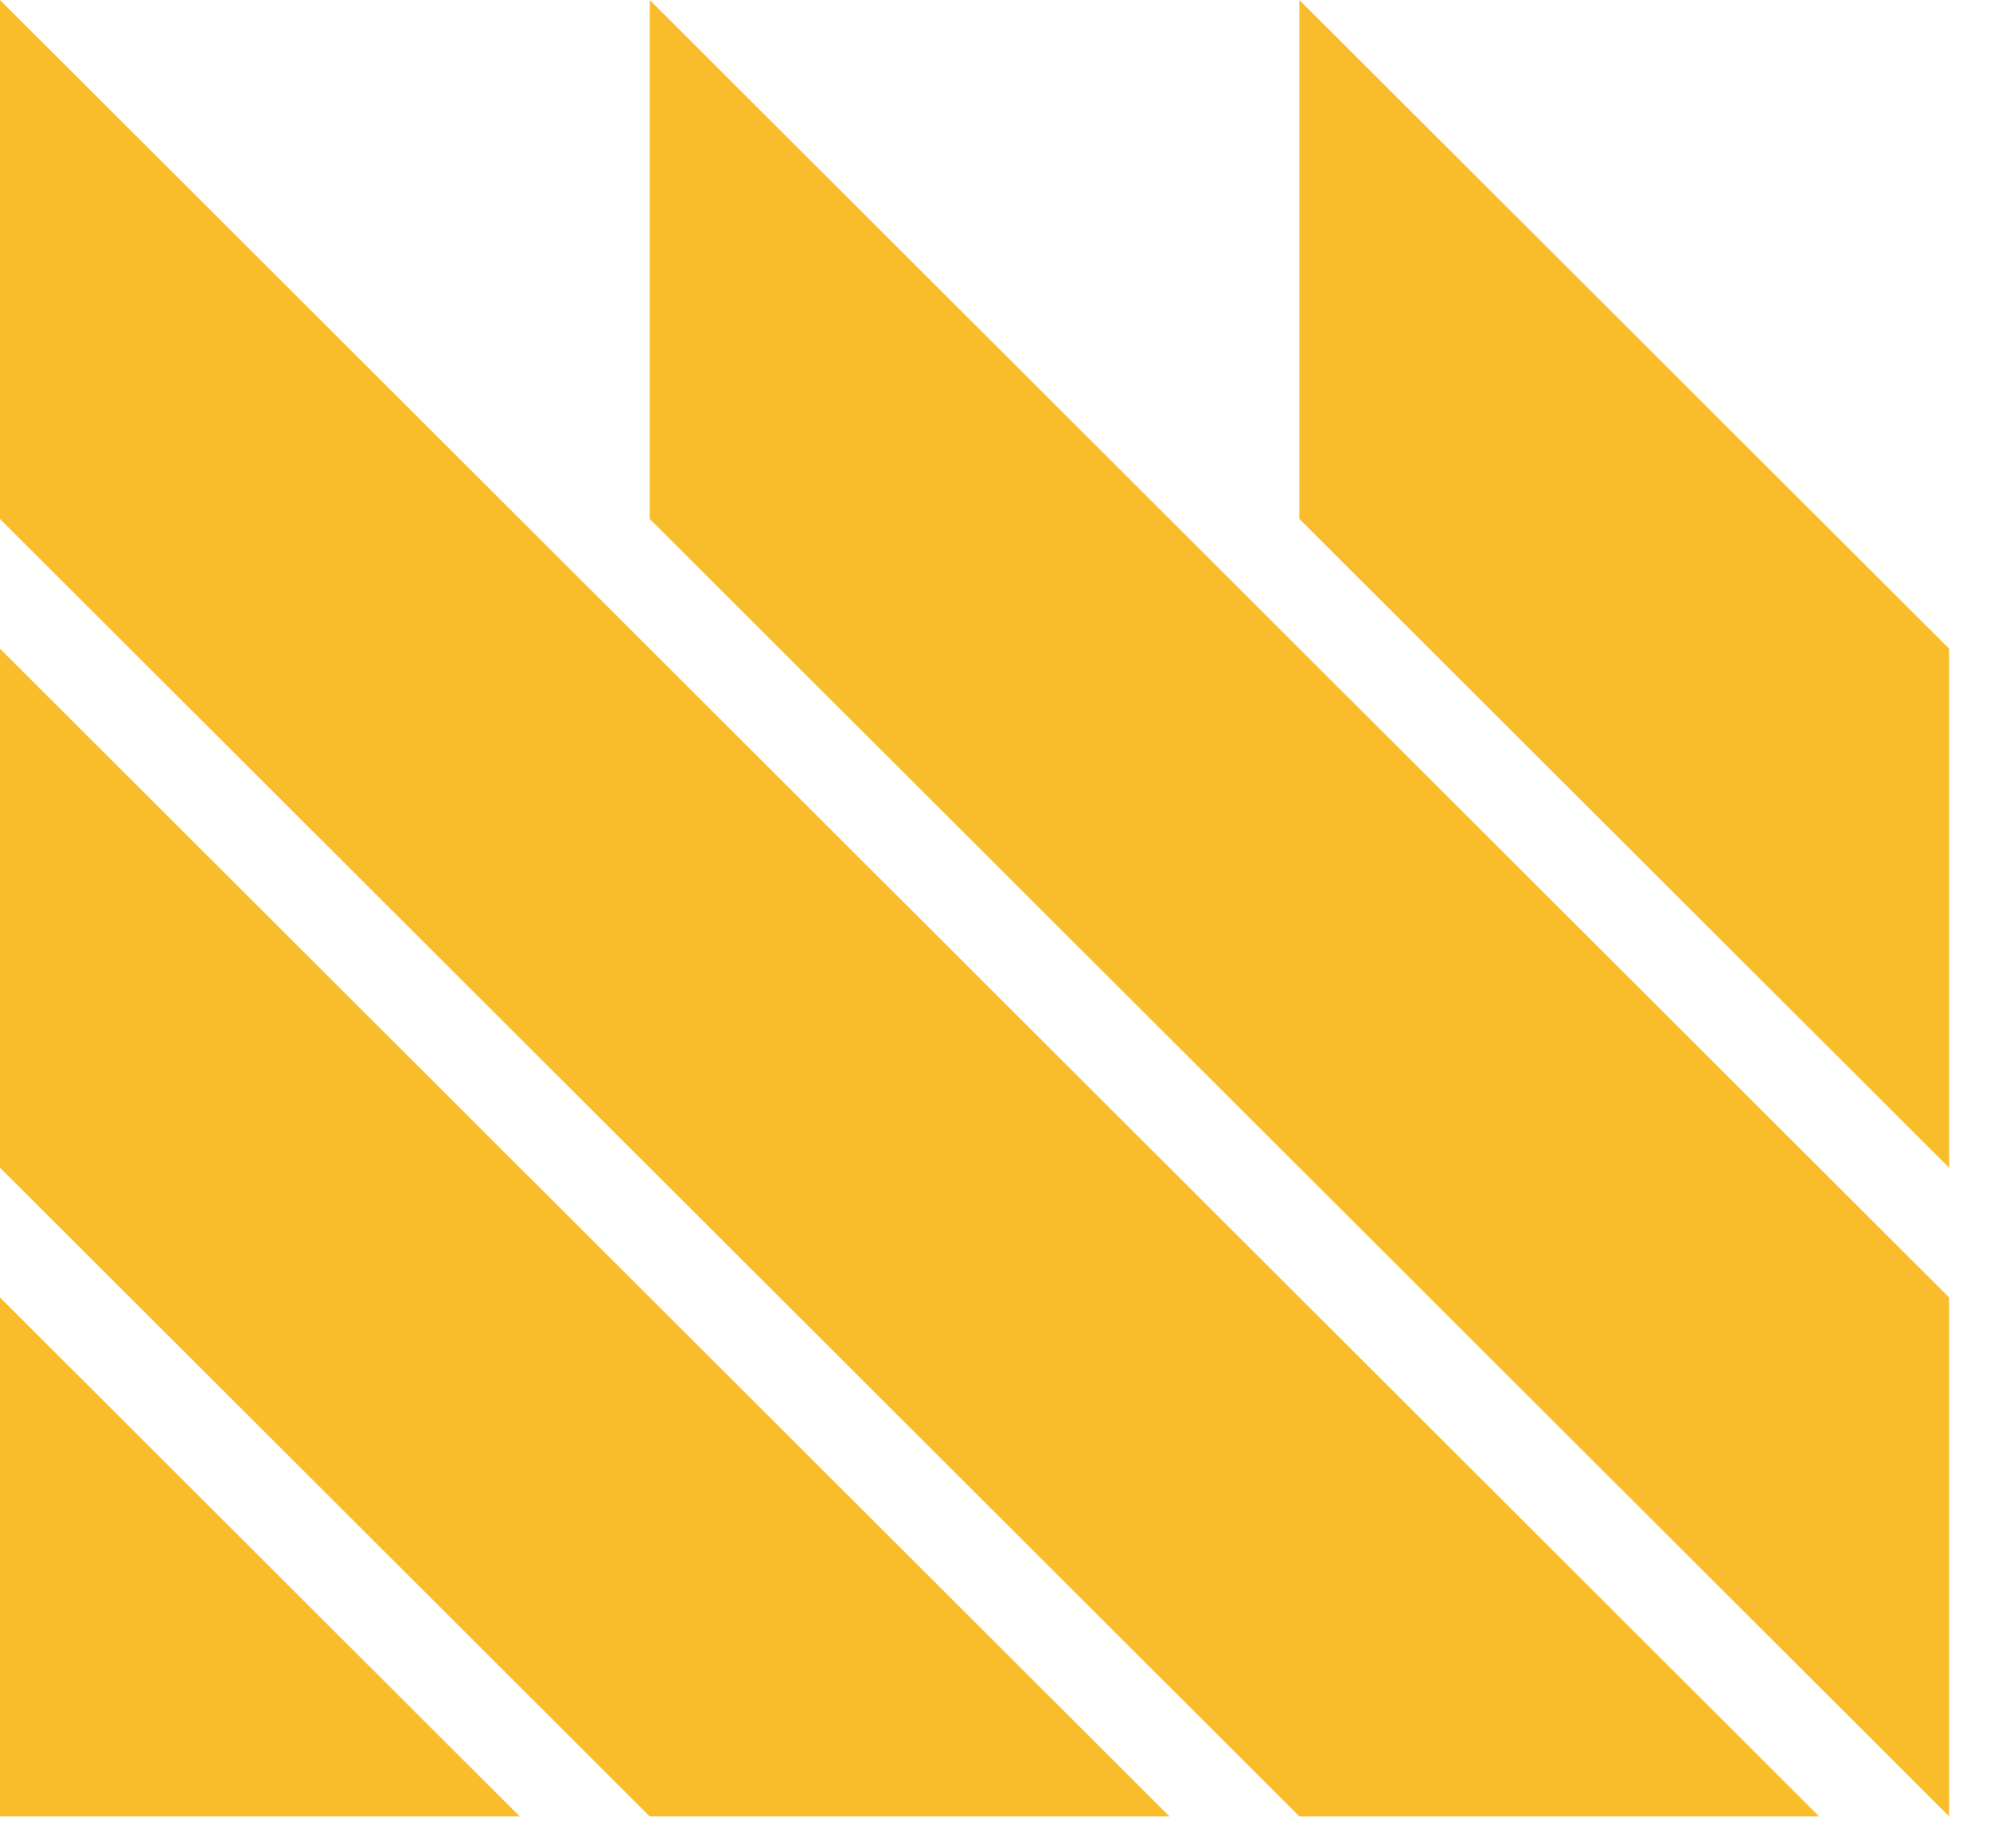
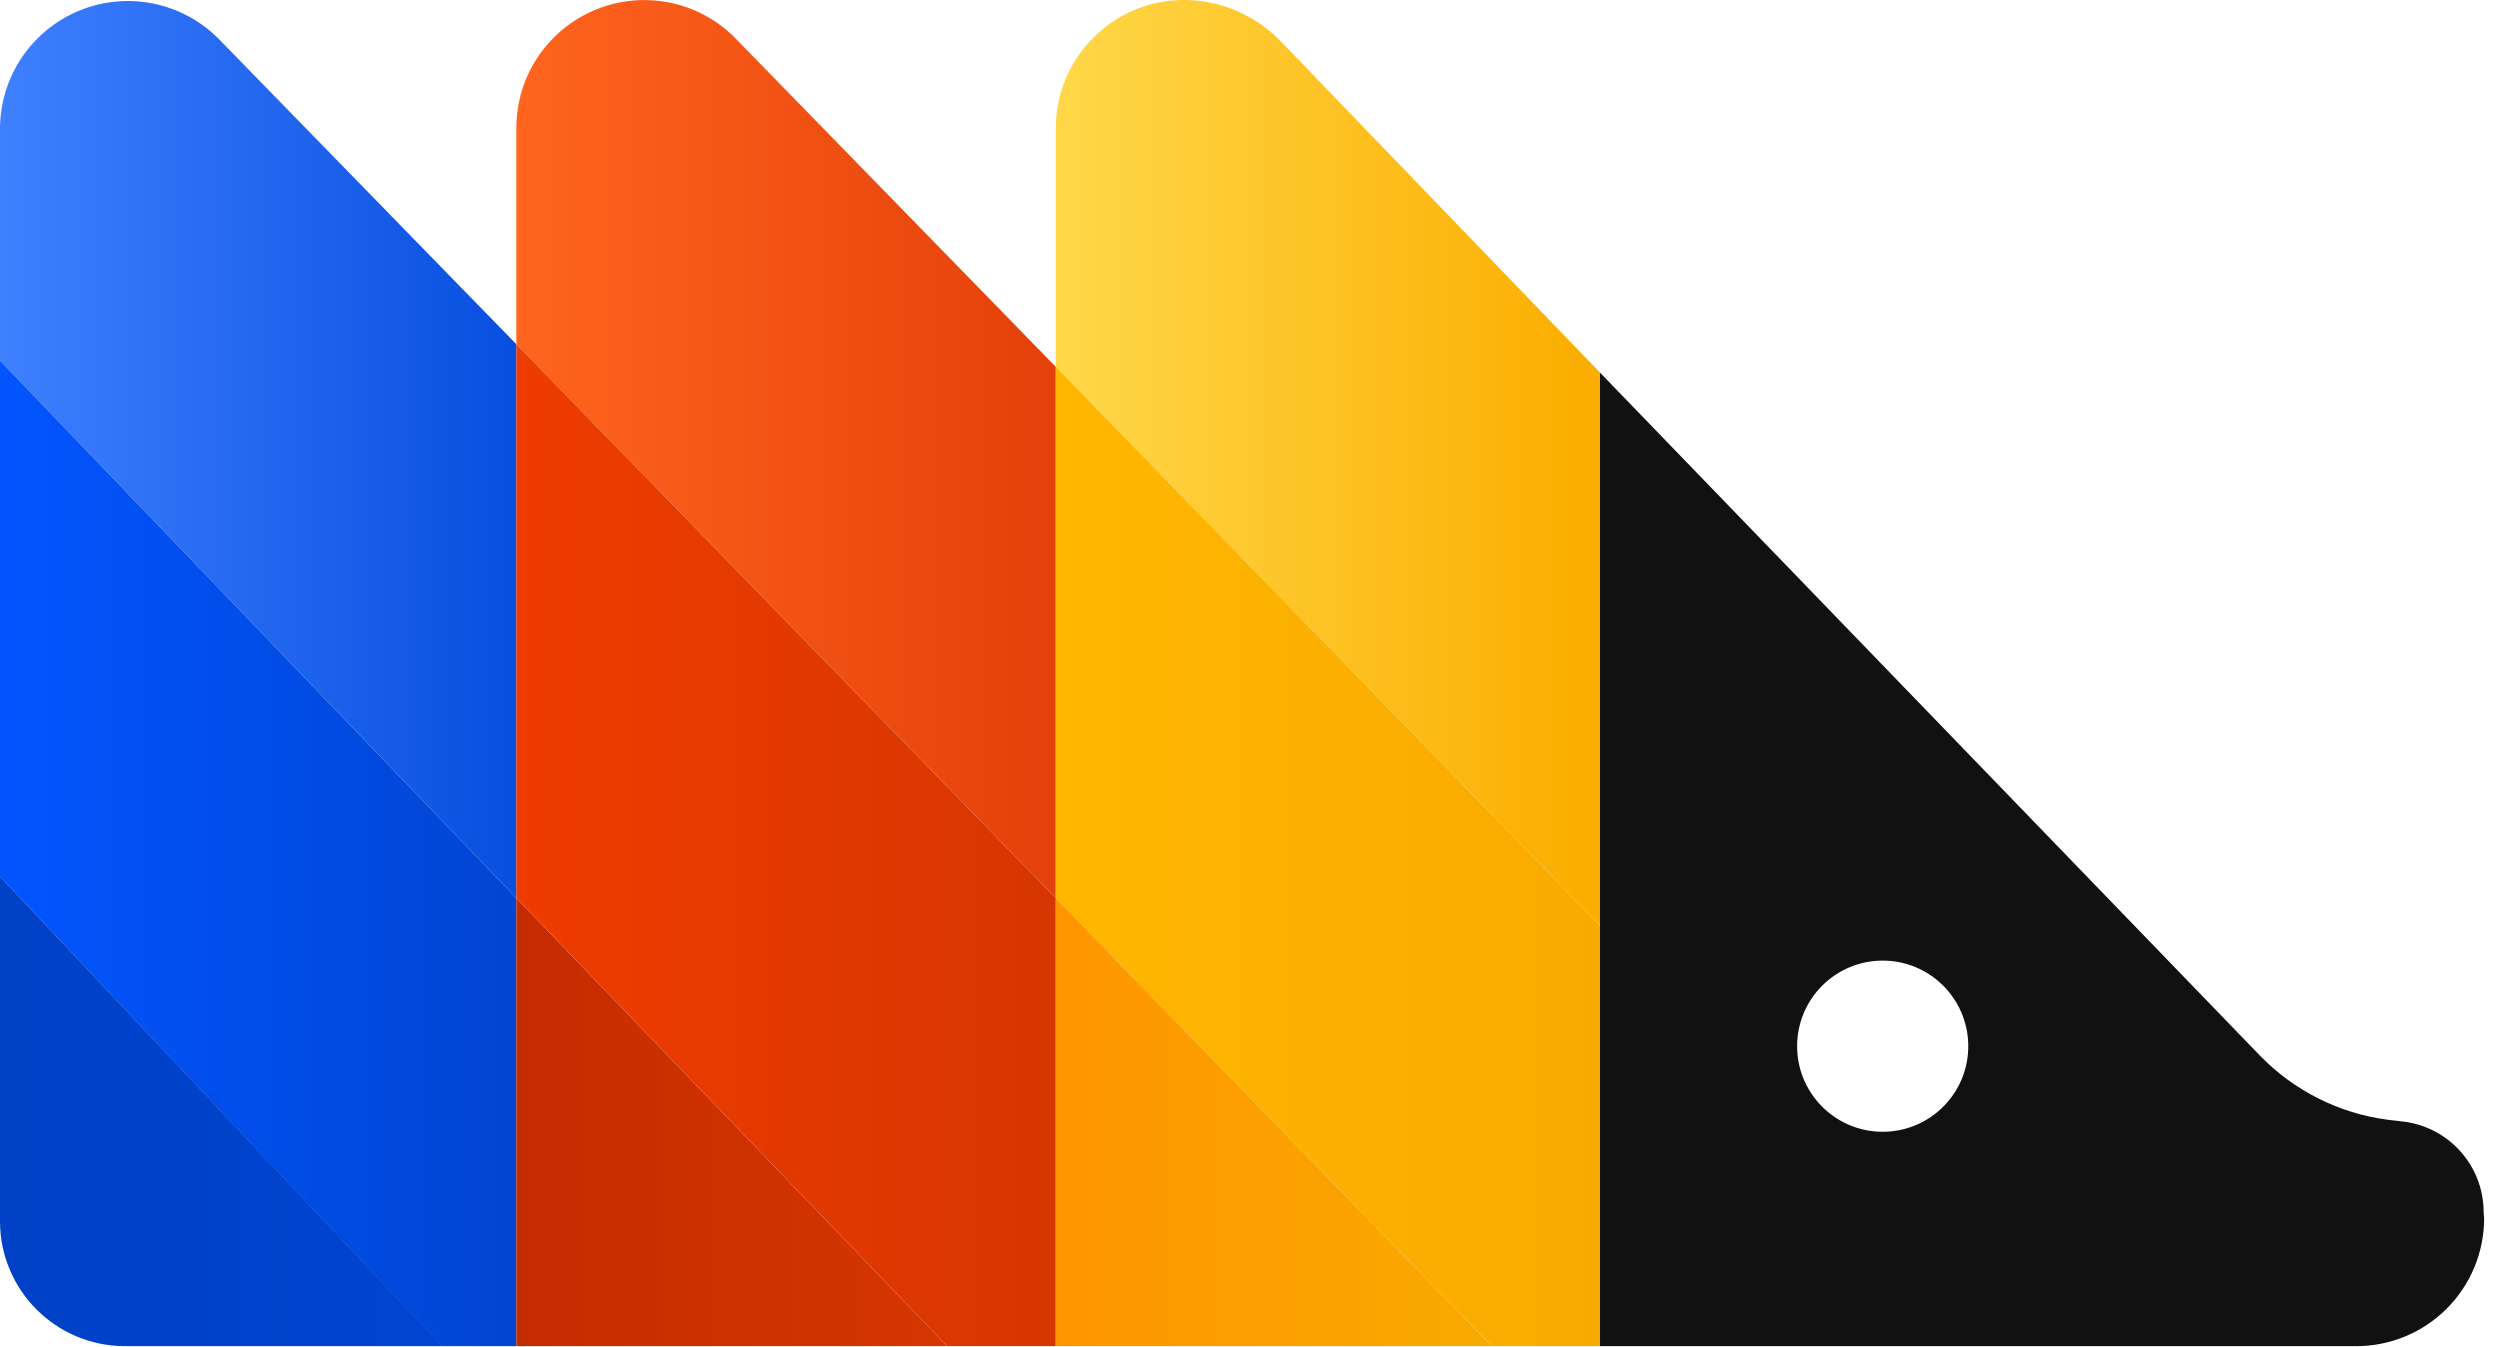
- <svg xmlns="http://www.w3.org/2000/svg" viewBox="0 0 28 26">
-   <path fill="#F9BD2B" d="M0 18.259L7.313 25.562H0V18.259ZM0 16.433L9.142 25.562H16.455L0 9.129V16.433ZM0 7.303L18.283 25.562H25.596L0 0V7.303ZM9.142 7.303L27.425 25.562V18.259L9.142 0V7.303ZM18.283 0V7.303L27.425 16.433V9.129L18.283 0Z" />
+ <svg xmlns="http://www.w3.org/2000/svg" viewBox="0 0 52 28" width="52" height="28">
+   <path fill="url(#logo-jump-p6)" d="M10.74 7.16 4.54.8A2.66 2.66 0 0 0 0 2.66V7.5l10.74 11.18z" />
+   <path fill="url(#logo-jump-p7)" d="M9.19 28h1.55v-9.32L0 7.5v10.73z" />
+   <path fill="url(#logo-jump-p8)" d="M0 25.41A2.6 2.6 0 0 0 2.58 28H9.2L0 18.23z" />
+   <path fill="url(#logo-jump-p3)" d="M10.74 2.66v4.5l11.22 11.52V7.63L15.3.8a2.66 2.66 0 0 0-4.56 1.86" />
+   <path fill="url(#logo-jump-p4)" d="M10.74 28h8.96l-8.96-9.32z" />
+   <path fill="url(#logo-jump-p5)" d="M10.74 7.16v11.52L19.7 28h2.26v-9.32z" />
+   <path fill="url(#logo-jump-p0)" d="M21.96 2.67v4.96l11.3 11.6h.02V7.75L26.63.85a2.8 2.8 0 0 0-2-.85 2.67 2.67 0 0 0-2.67 2.67" />
+   <path fill="url(#logo-jump-p1)" d="M21.96 7.63v11.05L31.03 28h2.25v-8.75z" />
+   <path fill="url(#logo-jump-p2)" d="M21.96 28h9.07l-9.07-9.32z" />
+   <path fill="#111" d="M51.66 25.22A1.9 1.9 0 0 0 50 23.33l-.34-.04c-1-.13-1.94-.6-2.65-1.33L33.28 7.75V28H49a2.66 2.66 0 0 0 2.67-2.67zM39.2 23.54h-.09a1.78 1.78 0 1 1 .1 0" />
+   <defs>
+     <linearGradient id="logo-jump-p0" x1="21.96" x2="33.28" y1="9.62" y2="9.62" gradientUnits="userSpaceOnUse">
+       <stop stop-color="#ffd849" />
+       <stop offset=".96" stop-color="#fbae01" />
+     </linearGradient>
+     <linearGradient id="logo-jump-p1" x1="21.96" x2="33.28" y1="17.81" y2="17.81" gradientUnits="userSpaceOnUse">
+       <stop stop-color="#ffb700" />
+       <stop offset="1" stop-color="#f9aa01" />
+     </linearGradient>
+     <linearGradient id="logo-jump-p2" x1="21.96" x2="31.03" y1="23.34" y2="23.34" gradientUnits="userSpaceOnUse">
+       <stop stop-color="#ff9500" />
+       <stop offset="1" stop-color="#f8aa00" />
+     </linearGradient>
+     <linearGradient id="logo-jump-p3" x1="10.74" x2="21.96" y1="9.34" y2="9.34" gradientUnits="userSpaceOnUse">
+       <stop stop-color="#ff651e" />
+       <stop offset="1" stop-color="#e4400a" />
+     </linearGradient>
+     <linearGradient id="logo-jump-p4" x1="10.74" x2="19.7" y1="23.34" y2="23.34" gradientUnits="userSpaceOnUse">
+       <stop stop-color="#c42c00" />
+       <stop offset="1" stop-color="#d63600" />
+     </linearGradient>
+     <linearGradient id="logo-jump-p5" x1="10.74" x2="21.96" y1="17.58" y2="17.58" gradientUnits="userSpaceOnUse">
+       <stop stop-color="#ef3c00" />
+       <stop offset="1" stop-color="#d63601" />
+     </linearGradient>
+     <linearGradient id="logo-jump-p6" x1="0" x2="10.74" y1="9.34" y2="9.34" gradientUnits="userSpaceOnUse">
+       <stop stop-color="#3f80ff" />
+       <stop offset="1" stop-color="#084fe0" />
+     </linearGradient>
+     <linearGradient id="logo-jump-p7" x1="0" x2="10.74" y1="17.75" y2="17.75" gradientUnits="userSpaceOnUse">
+       <stop stop-color="#0255ff" />
+       <stop offset="1" stop-color="#0145d2" />
+     </linearGradient>
+     <linearGradient id="logo-jump-p8" x1="0" x2="9.19" y1="23.11" y2="23.11" gradientUnits="userSpaceOnUse">
+       <stop stop-color="#0041c6" />
+       <stop offset="1" stop-color="#0045d0" />
+     </linearGradient>
+   </defs>
</svg>
